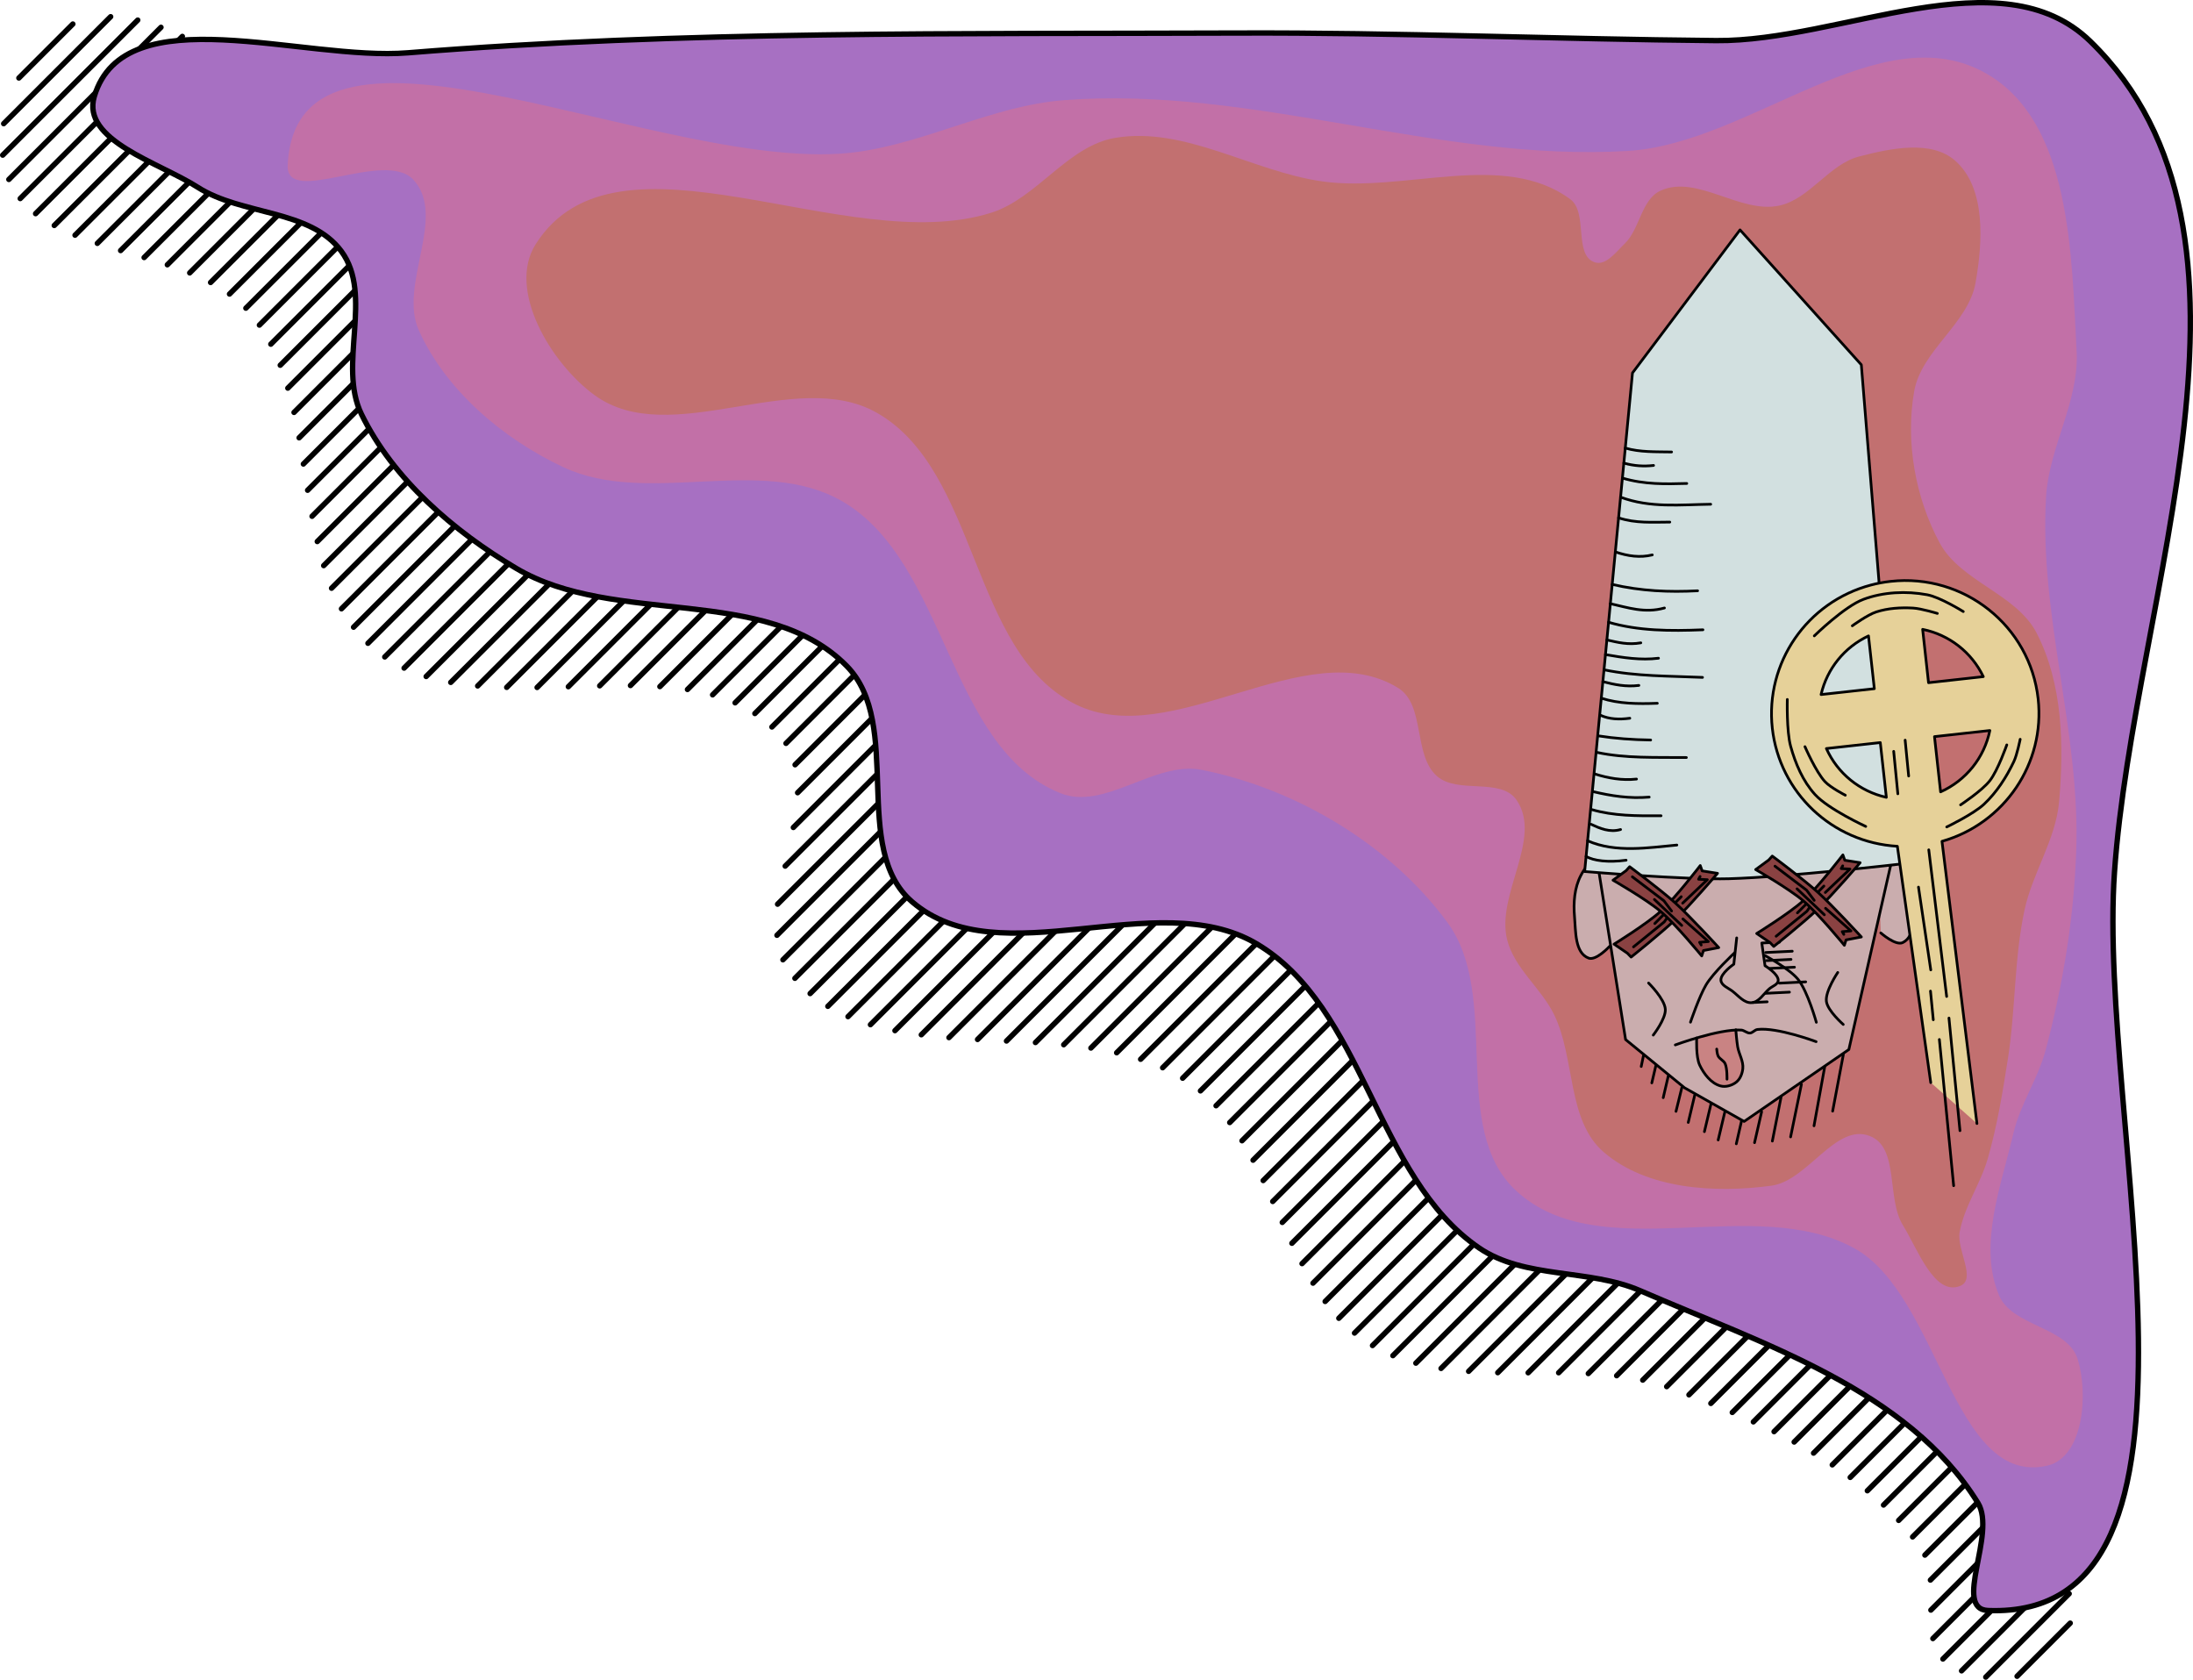
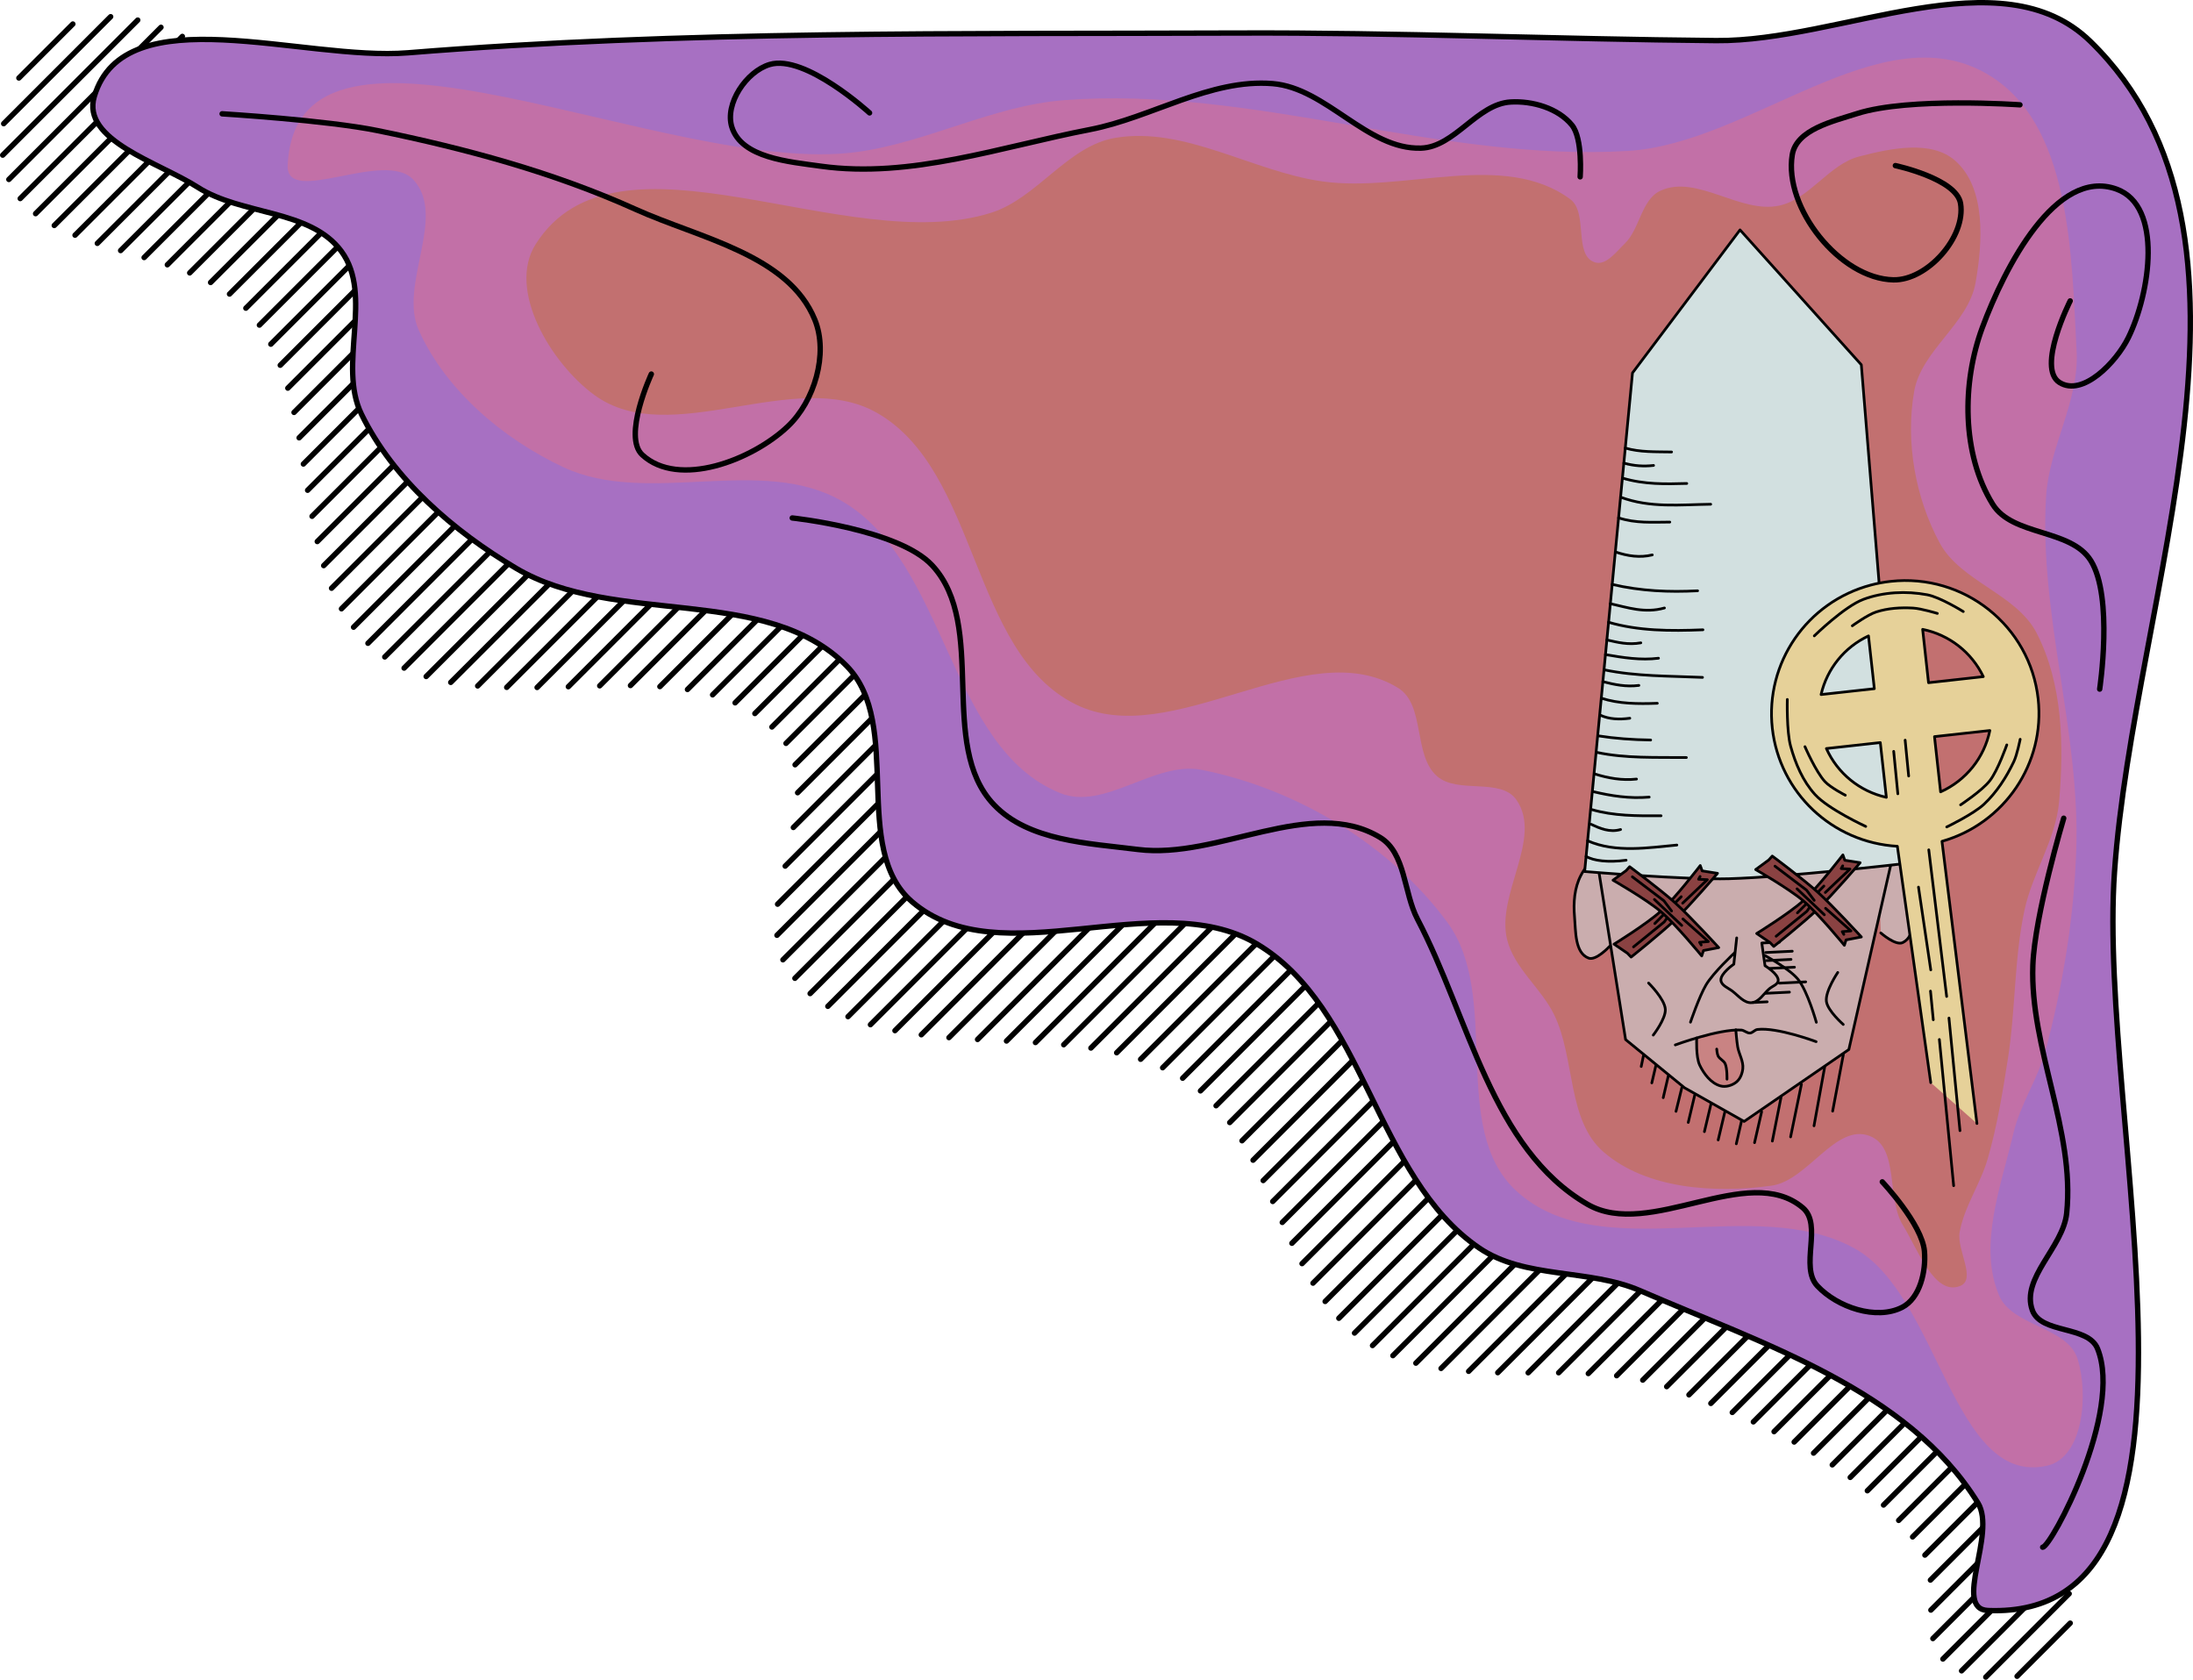
<svg xmlns="http://www.w3.org/2000/svg" width="203.519mm" height="155.873mm" viewBox="0 0 203.519 155.873" version="1.1" id="svg5">
  <defs id="defs2" />
  <g id="layer1" transform="translate(121.0429,-68.82789)">
    <path style="fill:none;stroke:#000000;stroke-width:0.5;stroke-linecap:round;stroke-linejoin:round" d="m -114.282,71.057 -5.009,5.009 m -1.41,4.238 9.927,-9.927 m 2.514,0.314 -12.533,12.533 m 0.571,2.257 14.119,-14.119 m 1.983,0.845 -15.046,15.046 m 1.427,1.401 15.484,-15.484 m 1.786,1.043 -15.538,15.538 m 1.928,0.9 15.368,-15.368 m 1.734,1.094 -15.033,15.033 m 2.161,0.668 14.618,-14.618 m 1.75,1.078 -14.187,14.187 m 2.155,0.673 13.784,-13.784 m 1.717,1.111 -13.425,13.425 m 1.937,0.891 13.193,-13.193 m 1.669,1.16 -13.106,13.106 m 1.518,1.311 13.218,-13.218 m 1.59,1.238 -13.551,13.551 m 1.059,1.77 14.038,-14.038 m 1.497,1.332 -14.66,14.66 m 0.703,2.125 15.399,-15.399 m 1.382,1.446 -16.205,16.205 m 0.472,2.356 17.048,-17.048 m 1.24,1.588 -17.893,17.893 m 0.394,2.435 18.655,-18.655 m 1.062,1.766 -19.305,19.305 m 0.484,2.344 19.762,-19.762 m 0.507,2.322 -19.673,19.673 m 0.729,2.099 18.842,-18.842 m -0.351,3.18 -17.57,17.57 m 1.121,1.708 16.358,-16.358 m 0.556,2.273 -15.578,15.578 m 1.56,1.268 15.148,-15.148 m 1.465,1.363 -14.818,14.818 m 2.048,0.78 14.489,-14.489 m 1.96,0.868 -14.168,14.168 m 2.498,0.33 13.846,-13.846 m 2.367,0.461 -13.517,13.517 m 2.82,0.009 13.191,-13.191 m 2.58,0.249 -12.871,12.871 m 2.911,-0.083 12.57,-12.57 m 2.583,0.246 -12.299,12.299 m 2.729,0.099 12.07,-12.07 m 2.371,0.457 -11.88,11.88 m 2.332,0.497 11.735,-11.735 m 1.972,0.857 -11.619,11.619 m 1.835,0.994 11.516,-11.516 m 1.477,1.352 -11.412,11.412 m 1.308,1.52 11.29,-11.29 m 0.8,2.029 -11.248,11.248 m 0.236,2.593 11.431,-11.431 m 0.067,2.762 -11.894,11.894 m -0.757,3.585 12.471,-12.471 m -0.243,3.071 -12.934,12.934 m -0.058,2.886 12.828,-12.828 m 0.093,2.735 -12.367,12.367 m 1.111,1.718 11.695,-11.695 m 0.843,1.986 -11.125,11.125 m 1.645,1.183 10.727,-10.727 m 1.596,1.232 -10.452,10.452 m 2.082,0.747 10.299,-10.299 m 2.33,0.498 -10.355,10.355 m 2.446,0.382 10.648,-10.648 m 3.145,-0.316 -11.226,11.226 m 2.653,0.175 12,-12 m 3.503,-0.675 -12.818,12.818 m 2.688,0.14 13.521,-13.521 m 3.065,-0.236 -13.962,13.962 m 2.522,0.306 14.109,-14.109 m 2.286,0.542 -14.005,14.005 m 2.224,0.605 13.713,-13.713 m 1.686,1.143 -13.355,13.355 m 1.855,0.973 12.999,-12.999 m 1.341,1.487 -12.686,12.686 m 1.448,1.38 12.443,-12.443 m 1.101,1.727 -12.275,12.275 m 1.139,1.69 12.153,-12.153 m 0.955,1.874 -12.082,12.082 m 0.94,1.889 12.059,-12.059 m 0.908,1.92 -12.081,12.081 m 0.885,1.944 12.105,-12.105 m 0.942,1.887 -12.153,12.153 m 0.94,1.889 12.208,-12.208 m 1.068,1.76 -12.259,12.259 m 1.128,1.7 12.283,-12.283 m 1.276,1.553 -12.29,12.29 m 1.457,1.372 12.247,-12.247 m 1.572,1.257 -12.148,12.148 m 1.89,0.938 11.934,-11.934 m 1.778,1.05 -11.581,11.581 m 2.339,0.489 11.108,-11.108 m 1.967,0.862 -10.516,10.516 m 2.703,0.125 9.835,-9.835 m 2.099,0.729 -9.113,9.114 m 2.829,-0.001 8.442,-8.442 m 2.196,0.632 -7.884,7.884 m 2.63,0.199 7.478,-7.478 m 2.241,0.588 -7.299,7.299 m 2.223,0.605 7.31,-7.31 m 2.235,0.593 -7.478,7.478 m 2.031,0.797 7.651,-7.651 m 2.163,0.666 -7.824,7.824 m 1.955,0.874 7.985,-7.985 m 2.039,0.79 -8.102,8.102 m 1.866,0.962 8.211,-8.211 m 1.884,0.945 -8.295,8.295 m 1.736,1.092 8.353,-8.353 m 1.694,1.134 -8.381,8.381 m 1.588,1.24 8.389,-8.389 m 1.504,1.324 -8.39,8.39 m 1.404,1.424 8.396,-8.396 m 1.306,1.522 -8.409,8.409 m 1.142,1.687 8.471,-8.471 m 1.089,1.739 -9.049,9.049 m 0.044,2.784 9.964,-9.964 m 0.847,1.982 -10.625,10.625 m 0.931,1.897 10.484,-10.484 m 0.709,2.12 -9.462,9.462 m 2.246,0.582 7.741,-7.741 m 0.097,2.732 -4.933,4.933" id="path139614" />
    <path style="fill:#a770c2;fill-opacity:1;stroke:#000000;stroke-width:0.5;stroke-linecap:round;stroke-linejoin:bevel;stroke-dasharray:none" d="m -89.368,92.14 c -2.894,-3.909 -9.234,-3.312 -13.329,-5.936 -3.584,-2.297 -10.818,-4.35 -9.595,-8.428 2.814,-9.388 19.353,-3.256 29.121,-4.049 25.576,-2.076 51.298,-1.731 76.958,-1.834 14.813,-0.06 29.621,0.571 44.433,0.702 11.574,0.102 26.428,-8.008 34.723,0.064 18.424,17.928 4.048,51.445 2.247,77.09 -1.624,23.117 11.439,69.385 -11.719,68.528 -3.341,-0.124 0.8,-7.139 -0.955,-9.985 C 56.037,197.787 42.484,193.516 31.166,188.595 26.44,186.54 20.479,187.536 16.222,184.631 6.579,178.049 5.6,162.273 -4.476,156.375 c -9.25,-5.414 -23.796,3.124 -31.922,-3.866 -5.738,-4.935 -0.762,-16.482 -6.069,-21.879 -7.477,-7.604 -21.51,-3.627 -30.682,-9.069 -5.808,-3.446 -11.384,-8.235 -14.352,-14.302 -2.232,-4.561 1.154,-11.039 -1.868,-15.12 z" id="path123838" />
    <path style="fill:#c270a7;fill-opacity:1;stroke:none;stroke-width:0.25;stroke-linecap:round;stroke-linejoin:bevel" d="m 65.815,173.964 c -1.147,4.917 -3.307,10.443 -1.33,15.089 1.219,2.864 6.328,2.892 7.273,5.858 1.044,3.275 0.545,9.156 -2.806,9.923 -8.755,2.003 -10.026,-15.798 -17.877,-20.157 -9.281,-5.153 -23.586,1.851 -31.397,-5.338 -6.307,-5.805 -1.321,-17.997 -6.392,-24.908 -5.293,-7.213 -14.025,-12.418 -22.799,-14.164 -4.351,-0.866 -9.017,3.818 -13.131,2.16 -10.454,-4.212 -10.49,-21.432 -20.241,-27.085 -7.525,-4.363 -18.031,0.532 -25.9,-3.173 -5.558,-2.617 -10.851,-7.074 -13.383,-12.672 -1.924,-4.254 2.652,-10.57 -0.518,-13.997 -2.656,-2.871 -11.837,2.562 -11.657,-1.345 0.808,-17.587 35.356,1.136 52.803,-1.218 6.547,-0.884 12.641,-4.298 19.227,-4.812 17.48,-1.363 34.887,5.778 52.387,4.706 11.318,-0.693 23.433,-12.82 33.257,-7.157 7.828,4.512 7.873,16.765 8.346,25.788 0.239,4.563 -2.553,8.852 -2.834,13.413 -0.675,10.958 3.167,21.844 2.8,32.816 -0.21,6.272 -1.232,12.547 -2.852,18.61 -0.708,2.648 -2.353,4.996 -2.975,7.665 z" id="path126105" />
    <path id="path130828" style="fill:#c27070;fill-opacity:1;stroke:none;stroke-width:0.25;stroke-linecap:round;stroke-linejoin:bevel" d="m -17.554,81.623 c -4.417,0.75 -7.233,5.597 -11.504,6.947 -13.468,4.256 -34.706,-9.008 -42.272,2.919 -2.682,4.227 1.407,11.041 5.449,13.995 7.07,5.168 18.611,-2.683 26.22,1.652 9.478,5.4 8.656,22.191 18.425,27.045 8.951,4.447 21.441,-6.762 29.947,-1.513 2.535,1.564 1.367,6.209 3.6,8.18 1.924,1.698 5.913,0.096 7.377,2.204 2.476,3.563 -1.921,8.781 -0.859,12.988 0.668,2.649 3.16,4.487 4.356,6.943 1.98,4.064 1.179,9.807 4.604,12.757 4.007,3.452 10.317,3.824 15.558,3.115 3.383,-0.458 5.97,-5.857 9.147,-4.607 2.741,1.078 1.515,5.783 3.068,8.286 1.358,2.19 2.912,6.587 5.303,5.625 1.547,-0.622 -0.34,-3.36 -0.044,-5.001 0.429,-2.376 1.918,-4.446 2.592,-6.764 0.886,-3.051 1.397,-6.204 1.889,-9.343 0.714,-4.56 0.572,-9.247 1.534,-13.761 0.734,-3.44 2.901,-6.549 3.212,-10.053 0.465,-5.249 0.333,-10.99 -2.087,-15.672 -1.881,-3.639 -7.058,-4.761 -9.001,-8.367 -2.254,-4.184 -3.184,-9.381 -2.36,-14.061 0.669,-3.798 5.023,-6.272 5.696,-10.069 0.667,-3.765 0.984,-8.777 -1.875,-11.316 -2.225,-1.976 -6.037,-1.15 -8.918,-0.406 -2.813,0.726 -4.587,3.949 -7.427,4.562 -3.613,0.78 -7.633,-2.914 -11.002,-1.392 -1.81,0.818 -1.914,3.554 -3.346,4.93 -0.784,0.753 -1.739,2.066 -2.771,1.722 C 24.969,92.506 26.367,88.557 24.683,87.314 18.503,82.748 9.3,86.731 1.691,85.664 -4.8,84.754 -11.091,80.526 -17.554,81.623 Z" />
    <g id="g1486615" transform="translate(-197.5887,69.48033)">
      <g id="g1507305" transform="translate(4.344161,50.41968)">
        <g id="g123931" transform="translate(1.283451,2.51449)">
          <g id="g1444355" transform="matrix(1.218398,0,0,1.217611,394.5989,23.38506)" style="stroke-width:0.821">
            <path style="fill:#caadae;fill-opacity:1;stroke:#000000;stroke-width:0.205;stroke-linecap:round;stroke-linejoin:round;stroke-dasharray:none;stroke-opacity:1" d="m -122.403,7.883 c 0,0 1.127,1.004 1.675,0.735 1.015,-0.497 0.773,-2.141 0.761,-3.252 -0.011,-1.06 -0.207,-2.192 -0.791,-3.081 -0.278,-0.422 -0.69,-0.949 -1.203,-0.936 -0.58,0.014 -0.641,0.845 -0.641,0.845" id="path189768-6" />
            <path style="fill:#caadae;fill-opacity:1;stroke:#000000;stroke-width:0.205;stroke-linecap:round;stroke-linejoin:round;stroke-dasharray:none;stroke-opacity:1" d="m -143.061,8.907 c 0,0 -1.023,1.11 -1.595,0.897 -1.059,-0.394 -0.979,-2.054 -1.076,-3.161 -0.093,-1.056 -0.01,-2.202 0.486,-3.145 0.235,-0.447 0.594,-1.013 1.105,-1.051 0.578,-0.044 0.721,0.778 0.721,0.778" id="path189774-9" />
            <path style="fill:#caadae;fill-opacity:1;stroke:#000000;stroke-width:0.205;stroke-linecap:round;stroke-linejoin:round;stroke-dasharray:none;stroke-opacity:1" d="m -143.954,2.719 2.112,13.291 4.49,3.676 4.538,2.565 7.978,-5.481 3.224,-14.213" id="path189770-70" />
            <path style="fill:#caadae;fill-opacity:1;stroke:#000000;stroke-width:0.205;stroke-linecap:round;stroke-linejoin:round;stroke-dasharray:none;stroke-opacity:1" d="m -133.379,8.262 -0.219,2.003 c 0,0 -1.019,0.701 -0.984,1.223 0.027,0.399 0.552,0.584 0.87,0.828 0.452,0.345 0.891,0.918 1.459,0.884 0.576,-0.034 0.926,-0.689 1.365,-1.064 0.233,-0.199 0.658,-0.322 0.672,-0.627 0.023,-0.502 -1.006,-1.125 -1.006,-1.125 l -0.245,-1.731 1.351,-0.067" id="path189816-0" />
            <path style="fill:#caadae;fill-opacity:1;stroke:#000000;stroke-width:0.205;stroke-linecap:round;stroke-linejoin:round;stroke-dasharray:none;stroke-opacity:1" d="m -131.171,9.377 2.025,-0.1" id="path189818-5" />
            <path style="fill:#caadae;fill-opacity:1;stroke:#000000;stroke-width:0.205;stroke-linecap:round;stroke-linejoin:round;stroke-dasharray:none;stroke-opacity:1" d="m -130.849,10.588 1.87,-0.093" id="path189820-2" />
            <path style="fill:#caadae;fill-opacity:1;stroke:#000000;stroke-width:0.205;stroke-linecap:round;stroke-linejoin:round;stroke-dasharray:none;stroke-opacity:1" d="m -130.129,11.712 2.005,-0.099" id="path189822-5" />
            <path style="fill:#caadae;fill-opacity:1;stroke:#000000;stroke-width:0.205;stroke-linecap:round;stroke-linejoin:round;stroke-dasharray:none;stroke-opacity:1" d="m -132.133,13.186 1.074,-0.053" id="path189824-1" />
            <path style="fill:#caadae;fill-opacity:1;stroke:#000000;stroke-width:0.205;stroke-linecap:round;stroke-linejoin:round;stroke-dasharray:none;stroke-opacity:1" d="m -131.185,12.487 1.824,-0.09" id="path189826-5" />
            <path style="fill:#caadae;fill-opacity:1;stroke:#000000;stroke-width:0.205;stroke-linecap:round;stroke-linejoin:round;stroke-dasharray:none;stroke-opacity:1" d="m -131.111,9.994 1.87,-0.093" id="path189828-1" />
            <path style="fill:none;fill-opacity:1;stroke:#000000;stroke-width:0.205;stroke-linecap:round;stroke-linejoin:round;stroke-dasharray:none;stroke-opacity:1" d="m -133.54,9.399 c 0,0 -1.621,1.504 -2.179,2.453 -0.519,0.882 -1.18,2.834 -1.18,2.834" id="path189842-15" />
            <path style="fill:none;fill-opacity:1;stroke:#000000;stroke-width:0.205;stroke-linecap:round;stroke-linejoin:round;stroke-dasharray:none;stroke-opacity:1" d="m -131.226,9.609 c 0,0 1.878,1.01 2.525,1.819 0.739,0.925 1.388,3.267 1.388,3.267" id="path189844-8" />
            <path style="fill:#d2e0e0;fill-opacity:1;stroke:#000000;stroke-width:0.205;stroke-linecap:round;stroke-linejoin:round;stroke-dasharray:none;stroke-opacity:1" d="m -144.96,3.205 3.644,-38 8.191,-10.9 9.238,10.279 3.1,38.036 c 0,0 -8.63,1.003 -13.184,1.133 -3.278,0.093 -10.988,-0.548 -10.988,-0.548 z" id="path200060-8" />
            <path style="fill:#ed7878;fill-opacity:1;stroke:#000000;stroke-width:0.205;stroke-linecap:round;stroke-linejoin:round;stroke-dasharray:none;stroke-opacity:1" d="m -139.845,19.314 0.306,-1.303" id="path235338-62" />
            <path style="fill:#ed7878;fill-opacity:1;stroke:#000000;stroke-width:0.205;stroke-linecap:round;stroke-linejoin:round;stroke-dasharray:none;stroke-opacity:1" d="m -138.975,20.439 0.385,-1.649" id="path235340-5" />
            <path style="fill:#ed7878;fill-opacity:1;stroke:#000000;stroke-width:0.205;stroke-linecap:round;stroke-linejoin:round;stroke-dasharray:none;stroke-opacity:1" d="m -140.651,18.064 0.17,-0.823" id="path235342-1" />
            <path style="fill:#ed7878;fill-opacity:1;stroke:#000000;stroke-width:0.205;stroke-linecap:round;stroke-linejoin:round;stroke-dasharray:none;stroke-opacity:1" d="m -138.002,21.482 0.441,-1.795" id="path235344-0" />
            <path style="fill:#ed7878;fill-opacity:1;stroke:#000000;stroke-width:0.205;stroke-linecap:round;stroke-linejoin:round;stroke-dasharray:none;stroke-opacity:1" d="m -137.069,22.327 0.496,-2.09" id="path235346-0" />
            <path style="fill:#ed7878;fill-opacity:1;stroke:#000000;stroke-width:0.205;stroke-linecap:round;stroke-linejoin:round;stroke-dasharray:none;stroke-opacity:1" d="m -135.838,23.028 0.496,-2.09" id="path235348-0" />
            <path style="fill:#ed7878;fill-opacity:1;stroke:#000000;stroke-width:0.205;stroke-linecap:round;stroke-linejoin:round;stroke-dasharray:none;stroke-opacity:1" d="m -134.789,23.662 0.496,-2.09" id="path235350-8" />
            <path style="fill:#ed7878;fill-opacity:1;stroke:#000000;stroke-width:0.205;stroke-linecap:round;stroke-linejoin:round;stroke-dasharray:none;stroke-opacity:1" d="m -133.409,23.955 0.404,-1.765" id="path235352-28" />
            <path style="fill:#ed7878;fill-opacity:1;stroke:#000000;stroke-width:0.205;stroke-linecap:round;stroke-linejoin:round;stroke-dasharray:none;stroke-opacity:1" d="m -132.019,23.869 0.539,-2.359" id="path235354-87" />
            <path style="fill:#ed7878;fill-opacity:1;stroke:#000000;stroke-width:0.205;stroke-linecap:round;stroke-linejoin:round;stroke-dasharray:none;stroke-opacity:1" d="m -130.663,23.746 0.663,-3.347" id="path235356-0" />
            <path style="fill:#ed7878;fill-opacity:1;stroke:#000000;stroke-width:0.205;stroke-linecap:round;stroke-linejoin:round;stroke-dasharray:none;stroke-opacity:1" d="m -129.273,23.428 0.825,-4.011" id="path235358-1" />
            <path style="fill:#ed7878;fill-opacity:1;stroke:#000000;stroke-width:0.205;stroke-linecap:round;stroke-linejoin:round;stroke-dasharray:none;stroke-opacity:1" d="m -127.49,22.583 0.818,-4.511" id="path235360-5" />
            <path style="fill:#ed7878;fill-opacity:1;stroke:#000000;stroke-width:0.205;stroke-linecap:round;stroke-linejoin:round;stroke-dasharray:none;stroke-opacity:1" d="m -126.07,21.466 0.815,-4.316" id="path235362-0" />
            <path id="path30183-6-7" style="fill:#e6d199;fill-opacity:1;stroke:#000000;stroke-width:0.205;stroke-linecap:round;stroke-linejoin:round;stroke-dasharray:none;stroke-opacity:1" d="m -115.08,22.41 -2.662,-21.507 c 4.77,-1.362 7.863,-5.946 7.324,-10.854 -0.614,-5.564 -5.645,-9.575 -11.236,-8.958 -0.505,0.055 -1.005,0.148 -1.497,0.278 v 1.4e-5 c -4.871,1.289 -8.066,5.93 -7.515,10.915 0.546,4.91 4.569,8.71 9.525,8.996 l 2.542,18.01 m -4.741,-34.043 0.445,4.023 -4.058,0.447 c 0.451,-1.963 1.783,-3.611 3.613,-4.47 z m 4.124,-0.499 c 2.024,0.412 3.735,1.747 4.621,3.604 l -4.172,0.461 z m -7.333,9.083 4.108,-0.454 0.461,4.174 c -2.028,-0.452 -3.722,-1.831 -4.568,-3.721 z m 8.236,-0.908 4.216,-0.466 c -0.421,2.068 -1.817,3.809 -3.751,4.676 z" />
            <path style="fill:none;fill-opacity:1;stroke:#000000;stroke-width:0.205;stroke-linecap:round;stroke-linejoin:round;stroke-dasharray:none;stroke-opacity:1" d="m -144.849,2.049 c 0.549,0.335 1.679,0.48 3.046,0.293" id="path239606-2" />
            <path style="fill:none;fill-opacity:1;stroke:#000000;stroke-width:0.205;stroke-linecap:round;stroke-linejoin:round;stroke-dasharray:none;stroke-opacity:1" d="m -144.735,0.86 c 2.152,0.95 4.683,0.518 6.798,0.327" id="path239608-3" />
            <path style="fill:none;fill-opacity:1;stroke:#000000;stroke-width:0.205;stroke-linecap:round;stroke-linejoin:round;stroke-dasharray:none;stroke-opacity:1" d="m -144.419,-1.518 c 1.639,0.488 3.457,0.486 5.28,0.472" id="path239610-6" />
            <path style="fill:none;fill-opacity:1;stroke:#000000;stroke-width:0.205;stroke-linecap:round;stroke-linejoin:round;stroke-dasharray:none;stroke-opacity:1" d="m -144.475,-0.398 c 0.673,0.315 1.427,0.643 2.252,0.401" id="path239612-0" />
            <path style="fill:none;fill-opacity:1;stroke:#000000;stroke-width:0.205;stroke-linecap:round;stroke-linejoin:round;stroke-dasharray:none;stroke-opacity:1" d="m -144.313,-2.885 c 1.358,0.321 2.75,0.547 4.27,0.418" id="path239614-9" />
            <path style="fill:none;fill-opacity:1;stroke:#000000;stroke-width:0.205;stroke-linecap:round;stroke-linejoin:round;stroke-dasharray:none;stroke-opacity:1" d="m -144.188,-4.231 c 1.017,0.318 2.062,0.51 3.178,0.389" id="path239616-0" />
            <path style="fill:none;fill-opacity:1;stroke:#000000;stroke-width:0.205;stroke-linecap:round;stroke-linejoin:round;stroke-dasharray:none;stroke-opacity:1" d="m -144.022,-5.875 c 2.153,0.467 4.502,0.368 6.809,0.392" id="path239618-7" />
            <path style="fill:none;fill-opacity:1;stroke:#000000;stroke-width:0.205;stroke-linecap:round;stroke-linejoin:round;stroke-dasharray:none;stroke-opacity:1" d="m -143.912,-7.134 c 1.248,0.197 2.581,0.295 3.98,0.316" id="path239620-0" />
            <path style="fill:none;fill-opacity:1;stroke:#000000;stroke-width:0.205;stroke-linecap:round;stroke-linejoin:round;stroke-dasharray:none;stroke-opacity:1" d="m -143.746,-8.702 c 0.651,0.297 1.408,0.336 2.226,0.224" id="path239622-2" />
            <path style="fill:none;fill-opacity:1;stroke:#000000;stroke-width:0.205;stroke-linecap:round;stroke-linejoin:round;stroke-dasharray:none;stroke-opacity:1" d="m -143.693,-10.008 c 1.324,0.434 2.785,0.444 4.267,0.39" id="path239624-0" />
            <path style="fill:none;fill-opacity:1;stroke:#000000;stroke-width:0.205;stroke-linecap:round;stroke-linejoin:round;stroke-dasharray:none;stroke-opacity:1" d="m -143.485,-12.171 c 2.418,0.507 4.98,0.47 7.503,0.58" id="path239626-0" />
            <path style="fill:none;fill-opacity:1;stroke:#000000;stroke-width:0.205;stroke-linecap:round;stroke-linejoin:round;stroke-dasharray:none;stroke-opacity:1" d="m -143.374,-13.329 c 1.342,0.233 2.684,0.448 4.039,0.277" id="path239628-0" />
            <path style="fill:none;fill-opacity:1;stroke:#000000;stroke-width:0.205;stroke-linecap:round;stroke-linejoin:round;stroke-dasharray:none;stroke-opacity:1" d="m -143.572,-11.267 c 0.871,0.225 1.754,0.414 2.742,0.288" id="path239630-4" />
            <path style="fill:none;fill-opacity:1;stroke:#000000;stroke-width:0.205;stroke-linecap:round;stroke-linejoin:round;stroke-dasharray:none;stroke-opacity:1" d="m -143.267,-14.446 c 0.814,0.184 1.616,0.395 2.586,0.221" id="path239632-0" />
            <path style="fill:none;fill-opacity:1;stroke:#000000;stroke-width:0.205;stroke-linecap:round;stroke-linejoin:round;stroke-dasharray:none;stroke-opacity:1" d="m -143.138,-15.794 c 2.259,0.665 4.698,0.678 7.188,0.575" id="path239634-81" />
            <path style="fill:none;fill-opacity:1;stroke:#000000;stroke-width:0.205;stroke-linecap:round;stroke-linejoin:round;stroke-dasharray:none;stroke-opacity:1" d="m -143.002,-17.21 c 1.328,0.296 2.616,0.751 4.12,0.329" id="path239636-1" />
            <path style="fill:none;fill-opacity:1;stroke:#000000;stroke-width:0.205;stroke-linecap:round;stroke-linejoin:round;stroke-dasharray:none;stroke-opacity:1" d="m -142.861,-18.678 c 2.185,0.513 4.35,0.601 6.506,0.487" id="path239638-9" />
            <path style="fill:none;fill-opacity:1;stroke:#000000;stroke-width:0.205;stroke-linecap:round;stroke-linejoin:round;stroke-dasharray:none;stroke-opacity:1" d="m -142.624,-21.156 c 0.95,0.328 1.891,0.458 2.816,0.23" id="path239640-9" />
            <path style="fill:none;fill-opacity:1;stroke:#000000;stroke-width:0.205;stroke-linecap:round;stroke-linejoin:round;stroke-dasharray:none;stroke-opacity:1" d="m -142.375,-23.752 c 1.294,0.432 2.598,0.328 3.901,0.325" id="path239642-3" />
            <path style="fill:none;fill-opacity:1;stroke:#000000;stroke-width:0.205;stroke-linecap:round;stroke-linejoin:round;stroke-dasharray:none;stroke-opacity:1" d="m -142.224,-25.327 c 2.258,0.842 4.568,0.57 6.866,0.54" id="path239644-9" />
            <path style="fill:none;fill-opacity:1;stroke:#000000;stroke-width:0.205;stroke-linecap:round;stroke-linejoin:round;stroke-dasharray:none;stroke-opacity:1" d="m -142.084,-26.782 c 1.67,0.501 3.286,0.456 4.903,0.412" id="path239646-9" />
            <path style="fill:none;fill-opacity:1;stroke:#000000;stroke-width:0.205;stroke-linecap:round;stroke-linejoin:round;stroke-dasharray:none;stroke-opacity:1" d="m -141.975,-27.924 c 0.785,0.225 1.533,0.262 2.264,0.18" id="path239648-1" />
            <path style="fill:none;fill-opacity:1;stroke:#000000;stroke-width:0.205;stroke-linecap:round;stroke-linejoin:round;stroke-dasharray:none;stroke-opacity:1" d="m -141.865,-29.069 c 1.107,0.326 2.327,0.278 3.526,0.3" id="path239650-2" />
            <path style="fill:none;fill-opacity:1;stroke:#000000;stroke-width:0.205;stroke-linecap:round;stroke-linejoin:round;stroke-dasharray:none;stroke-opacity:1" d="m -140.09,11.702 c 0,0 1.223,1.209 1.275,1.996 0.049,0.723 -0.919,1.972 -0.919,1.972" id="path248369-6" />
            <path style="fill:none;fill-opacity:1;stroke:#000000;stroke-width:0.205;stroke-linecap:round;stroke-linejoin:round;stroke-dasharray:none;stroke-opacity:1" d="m -125.681,10.897 c 0,0 -0.966,1.423 -0.865,2.205 0.092,0.718 1.283,1.757 1.283,1.757" id="path248371-4" />
            <path style="fill:none;fill-opacity:1;stroke:#000000;stroke-width:0.205;stroke-linecap:round;stroke-linejoin:round;stroke-opacity:1" d="m -127.468,-14.754 c 0,0 2.289,-2.247 3.752,-2.789 1.516,-0.562 3.25,-0.64 4.84,-0.347 0.997,0.183 2.756,1.282 2.756,1.282" id="path691157-7" />
            <path style="fill:none;fill-opacity:1;stroke:#000000;stroke-width:0.205;stroke-linecap:round;stroke-linejoin:round;stroke-opacity:1" d="m -124.573,-15.523 c 0,0 1.151,-0.837 1.817,-1.054 0.896,-0.292 1.871,-0.35 2.812,-0.297 0.63,0.035 1.848,0.408 1.848,0.408" id="path691159-9" />
            <path style="fill:none;fill-opacity:1;stroke:#000000;stroke-width:0.205;stroke-linecap:round;stroke-linejoin:round;stroke-opacity:1" d="m -121.105,-2.719 -0.316,-3.234" id="path691167-3" />
            <path style="fill:none;fill-opacity:1;stroke:#000000;stroke-width:0.205;stroke-linecap:round;stroke-linejoin:round;stroke-opacity:1" d="m -120.281,-4.074 -0.267,-2.733" id="path691169-2" />
            <path style="fill:none;fill-opacity:1;stroke:#000000;stroke-width:0.205;stroke-linecap:round;stroke-linejoin:round;stroke-opacity:1" d="m -117.38,-0.193 c 0,0 2.034,-0.977 2.842,-1.736 0.962,-0.904 1.702,-2.053 2.268,-3.244 0.253,-0.533 0.484,-1.702 0.484,-1.702" id="path691171-8" />
            <path style="fill:none;fill-opacity:1;stroke:#000000;stroke-width:0.205;stroke-linecap:round;stroke-linejoin:round;stroke-opacity:1" d="m -116.326,-1.876 c 0,0 1.635,-1.08 2.225,-1.839 0.62,-0.796 1.295,-2.732 1.295,-2.732" id="path691173-7" />
            <path style="fill:none;fill-opacity:1;stroke:#000000;stroke-width:0.205;stroke-linecap:round;stroke-linejoin:round;stroke-opacity:1" d="m -123.55,-0.232 c 0,0 -2.837,-1.307 -3.86,-2.429 -0.927,-1.017 -1.494,-2.356 -1.86,-3.681 -0.318,-1.15 -0.254,-3.568 -0.254,-3.568" id="path691175-5" />
            <path style="fill:none;fill-opacity:1;stroke:#000000;stroke-width:0.205;stroke-linecap:round;stroke-linejoin:round;stroke-opacity:1" d="m -125.106,-2.611 c 0,0 -1.123,-0.579 -1.545,-1.031 -0.7,-0.75 -1.528,-2.669 -1.528,-2.669" id="path691177-6" />
            <path style="fill:none;fill-opacity:1;stroke:#000000;stroke-width:0.205;stroke-linecap:round;stroke-linejoin:round;stroke-opacity:1" d="m -117.387,12.726 -1.362,-11.175" id="path696128-0" />
            <path style="fill:none;fill-opacity:1;stroke:#000000;stroke-width:0.205;stroke-linecap:round;stroke-linejoin:round;stroke-opacity:1" d="m -118.597,10.702 -0.935,-6.311" id="path696130-4" />
            <path style="opacity:1;fill:#b0a693;fill-opacity:1;stroke:#000000;stroke-width:0.205;stroke-linecap:round;stroke-linejoin:round;stroke-opacity:1" d="m -117.942,16.006 1.088,11.142" id="path1430773" />
            <path style="opacity:1;fill:#b0a693;fill-opacity:1;stroke:#000000;stroke-width:0.205;stroke-linecap:round;stroke-linejoin:round;stroke-opacity:1" d="m -116.373,22.953 -0.838,-8.582" id="path1430775" />
            <path style="opacity:1;fill:#b0a693;fill-opacity:1;stroke:#000000;stroke-width:0.205;stroke-linecap:round;stroke-linejoin:round;stroke-opacity:1" d="m -118.405,14.501 -0.213,-2.184" id="path1430777" />
            <path style="opacity:1;fill:#c98383;fill-opacity:1;stroke:#000000;stroke-width:0.205;stroke-linecap:round;stroke-linejoin:round;stroke-opacity:1" d="m -136.426,15.886 c 0,0 -0.072,1.445 0.228,2.072 0.321,0.671 0.858,1.379 1.573,1.583 0.402,0.115 0.894,-0.028 1.22,-0.29 0.294,-0.237 0.451,-0.645 0.492,-1.02 0.062,-0.569 -0.297,-1.108 -0.393,-1.672 -0.073,-0.427 -0.141,-1.293 -0.141,-1.293" id="path1550874" />
            <path style="fill:none;fill-opacity:1;stroke:#000000;stroke-width:0.205;stroke-linecap:round;stroke-linejoin:round;stroke-dasharray:none;stroke-opacity:1" d="m -138.055,16.419 c 0,0 3.301,-1.224 5.012,-1.135 0.237,0.012 0.437,0.243 0.674,0.229 0.211,-0.011 0.361,-0.247 0.571,-0.272 1.511,-0.182 4.469,0.93 4.469,0.93" id="path189872-3" />
            <path style="opacity:1;fill:#c98383;fill-opacity:1;stroke:#000000;stroke-width:0.205;stroke-linecap:round;stroke-linejoin:round;stroke-opacity:1" d="m -134.117,19.03 c 0,0 0.022,-0.825 -0.145,-1.187 -0.11,-0.238 -0.414,-0.346 -0.533,-0.58 -0.081,-0.16 -0.106,-0.528 -0.106,-0.528" id="path1557928" />
          </g>
          <g id="g1550745" transform="translate(-1.539679,-0.4424838)">
            <g id="g1550723" transform="translate(-0.217606,0.4864813)">
              <path style="opacity:1;fill:#8a4242;fill-opacity:1;stroke:#000000;stroke-width:0.25;stroke-linecap:round;stroke-linejoin:round;stroke-opacity:1" d="m 222.467,33.98 c 0,0 3.014,-1.858 4.319,-3.039 1.39,-1.258 3.68,-4.254 3.68,-4.254 l 0.177,0.497 1.425,0.226 c 0,0 -2.512,2.935 -3.899,4.274 -1.296,1.251 -4.12,3.497 -4.12,3.497 l -0.34,-0.353 z" id="path1528600" />
              <path style="opacity:1;fill:none;fill-opacity:1;stroke:#000000;stroke-width:0.25;stroke-linecap:round;stroke-linejoin:round;stroke-opacity:1" d="m 224.271,34.235 2.855,-2.317 0.679,-0.973" id="path1528811" />
              <path style="opacity:1;fill:none;fill-opacity:1;stroke:#000000;stroke-width:0.25;stroke-linecap:round;stroke-linejoin:round;stroke-opacity:1" d="m 226.248,32.068 2.455,-2.49" id="path1528813" />
              <path style="opacity:1;fill:none;fill-opacity:1;stroke:#000000;stroke-width:0.25;stroke-linecap:round;stroke-linejoin:round;stroke-opacity:1" d="m 228.834,30.176 2.291,-2.175 -0.815,-0.043 0.14,-0.256" id="path1528815" />
            </g>
            <g id="g1550733" transform="matrix(0.9994705,-0.03253713,-0.03253713,-0.9994705,0.9092539,69.73439)">
              <path style="opacity:1;fill:#8a4242;fill-opacity:1;stroke:#000000;stroke-width:0.25;stroke-linecap:round;stroke-linejoin:round;stroke-opacity:1" d="m 222.467,33.98 c 0,0 3.014,-1.858 4.319,-3.039 1.39,-1.258 3.68,-4.254 3.68,-4.254 l 0.177,0.497 1.425,0.226 c 0,0 -2.512,2.935 -3.899,4.274 -1.296,1.251 -4.12,3.497 -4.12,3.497 l -0.34,-0.353 z" id="path1550725" />
              <path style="opacity:1;fill:none;fill-opacity:1;stroke:#000000;stroke-width:0.25;stroke-linecap:round;stroke-linejoin:round;stroke-opacity:1" d="m 224.271,34.235 2.855,-2.317 0.679,-0.973" id="path1550727" />
              <path style="opacity:1;fill:none;fill-opacity:1;stroke:#000000;stroke-width:0.25;stroke-linecap:round;stroke-linejoin:round;stroke-opacity:1" d="m 226.248,32.068 2.455,-2.49" id="path1550729" />
              <path style="opacity:1;fill:none;fill-opacity:1;stroke:#000000;stroke-width:0.25;stroke-linecap:round;stroke-linejoin:round;stroke-opacity:1" d="m 228.834,30.176 2.291,-2.175 -0.815,-0.043 0.14,-0.256" id="path1550731" />
            </g>
          </g>
          <g id="g1550767" transform="translate(11.69656,-1.430162)">
            <g id="g1550755" transform="translate(-0.217606,0.4864813)">
              <path style="opacity:1;fill:#8a4242;fill-opacity:1;stroke:#000000;stroke-width:0.25;stroke-linecap:round;stroke-linejoin:round;stroke-opacity:1" d="m 222.467,33.98 c 0,0 3.014,-1.858 4.319,-3.039 1.39,-1.258 3.68,-4.254 3.68,-4.254 l 0.177,0.497 1.425,0.226 c 0,0 -2.512,2.935 -3.899,4.274 -1.296,1.251 -4.12,3.497 -4.12,3.497 l -0.34,-0.353 z" id="path1550747" />
              <path style="opacity:1;fill:none;fill-opacity:1;stroke:#000000;stroke-width:0.25;stroke-linecap:round;stroke-linejoin:round;stroke-opacity:1" d="m 224.271,34.235 2.855,-2.317 0.679,-0.973" id="path1550749" />
              <path style="opacity:1;fill:none;fill-opacity:1;stroke:#000000;stroke-width:0.25;stroke-linecap:round;stroke-linejoin:round;stroke-opacity:1" d="m 226.248,32.068 2.455,-2.49" id="path1550751" />
              <path style="opacity:1;fill:none;fill-opacity:1;stroke:#000000;stroke-width:0.25;stroke-linecap:round;stroke-linejoin:round;stroke-opacity:1" d="m 228.834,30.176 2.291,-2.175 -0.815,-0.043 0.14,-0.256" id="path1550753" />
            </g>
            <g id="g1550765" transform="matrix(0.9994705,-0.03253713,-0.03253713,-0.9994705,0.9092539,69.73439)">
              <path style="opacity:1;fill:#8a4242;fill-opacity:1;stroke:#000000;stroke-width:0.25;stroke-linecap:round;stroke-linejoin:round;stroke-opacity:1" d="m 222.467,33.98 c 0,0 3.014,-1.858 4.319,-3.039 1.39,-1.258 3.68,-4.254 3.68,-4.254 l 0.177,0.497 1.425,0.226 c 0,0 -2.512,2.935 -3.899,4.274 -1.296,1.251 -4.12,3.497 -4.12,3.497 l -0.34,-0.353 z" id="path1550757" />
              <path style="opacity:1;fill:none;fill-opacity:1;stroke:#000000;stroke-width:0.25;stroke-linecap:round;stroke-linejoin:round;stroke-opacity:1" d="m 224.271,34.235 2.855,-2.317 0.679,-0.973" id="path1550759" />
              <path style="opacity:1;fill:none;fill-opacity:1;stroke:#000000;stroke-width:0.25;stroke-linecap:round;stroke-linejoin:round;stroke-opacity:1" d="m 226.248,32.068 2.455,-2.49" id="path1550761" />
              <path style="opacity:1;fill:none;fill-opacity:1;stroke:#000000;stroke-width:0.25;stroke-linecap:round;stroke-linejoin:round;stroke-opacity:1" d="m 228.834,30.176 2.291,-2.175 -0.815,-0.043 0.14,-0.256" id="path1550763" />
            </g>
          </g>
        </g>
      </g>
    </g>
+     <path style="fill:none;stroke:#000000;stroke-width:0.5;stroke-linecap:round;stroke-linejoin:round;stroke-opacity:1" d="m -60.597,103.541 c 0,0 -2.689,5.792 -0.84,7.496 3.374,3.109 10.175,0.511 13.507,-2.641 2.471,-2.337 3.787,-6.737 2.51,-9.889 -2.447,-6.039 -10.702,-7.573 -16.64,-10.255 -7.599,-3.432 -15.756,-5.628 -23.924,-7.3 -4.744,-0.971 -14.444,-1.562 -14.444,-1.562" id="path4740" />
+     <path style="fill:none;stroke:#000000;stroke-width:0.5;stroke-linecap:round;stroke-linejoin:round;stroke-opacity:1" d="m -40.344,79.303 c 0,0 -5.973,-5.466 -9.264,-4.492 -2.171,0.642 -4.198,3.653 -3.515,5.811 0.907,2.867 5.282,3.211 8.26,3.628 8.323,1.167 16.731,-1.809 24.983,-3.403 5.72,-1.105 11.145,-4.736 16.951,-4.259 4.988,0.41 8.767,6.149 13.769,5.985 3.115,-0.102 5.201,-4.101 8.312,-4.281 2.022,-0.117 4.405,0.573 5.685,2.143 1.024,1.256 0.765,4.801 0.765,4.801" id="path5422" />
+     <path style="fill:none;stroke:#000000;stroke-width:0.5;stroke-linecap:round;stroke-linejoin:round;stroke-opacity:1" d="m 66.415,78.555 c 0,0 -10.297,-0.729 -15.096,0.808 -2.27,0.727 -5.65,1.485 -6.034,3.837 -0.801,4.91 4.42,11.497 9.394,11.596 3.144,0.063 6.732,-3.984 6.225,-7.087 -0.376,-2.301 -6.049,-3.514 -6.049,-3.514" id="path5424" />
+     <path style="fill:none;stroke:#000000;stroke-width:0.5;stroke-linecap:round;stroke-linejoin:round;stroke-opacity:1" d="m 73.815,132.774 c 0,0 1.29,-8.547 -0.823,-11.924 -1.857,-2.968 -7.265,-2.256 -9.106,-5.233 -2.879,-4.655 -2.865,-11.261 -0.96,-16.393 2.075,-5.59 6.833,-14.865 12.445,-12.85 4.339,1.558 3.137,9.649 1.104,13.787 -1.12,2.28 -4.235,5.514 -6.386,4.161 -2.154,-1.355 0.989,-7.57 0.989,-7.57" id="path5426" />
+     <path style="fill:none;stroke:#000000;stroke-width:0.5;stroke-linecap:round;stroke-linejoin:round;stroke-opacity:1" d="m 68.524,212.401 c 0.769,0 7.484,-12.517 5.093,-18.423 -0.877,-2.167 -5.244,-1.36 -6.046,-3.556 -1.093,-2.994 2.858,-5.846 3.182,-9.017 0.787,-7.701 -3.416,-15.274 -3.139,-23.01 0.166,-4.643 2.864,-13.641 2.864,-13.641" id="path5428" />
+     <path style="fill:none;stroke:#000000;stroke-width:0.5;stroke-linecap:round;stroke-linejoin:round;stroke-opacity:1" d="m 53.642,178.498 c 0,0 3.701,3.936 3.911,6.439 0.156,1.861 -0.409,4.355 -2.071,5.205 -2.407,1.231 -6.013,-0.012 -7.864,-1.982 -1.686,-1.794 0.524,-5.673 -1.358,-7.261 -5.089,-4.294 -14.21,3.019 -19.973,-0.315 -8.891,-5.143 -11.011,-17.37 -15.783,-26.465 -1.29,-2.459 -1.091,-6.134 -3.463,-7.576 -6.41,-3.897 -15.035,2.055 -22.477,1.113 -4.629,-0.586 -10.149,-0.776 -13.367,-4.155 -5.274,-5.538 -0.528,-16.61 -5.733,-22.214 -3.109,-3.348 -12.983,-4.394 -12.983,-4.394" id="path5430" />
  </g>
</svg>
